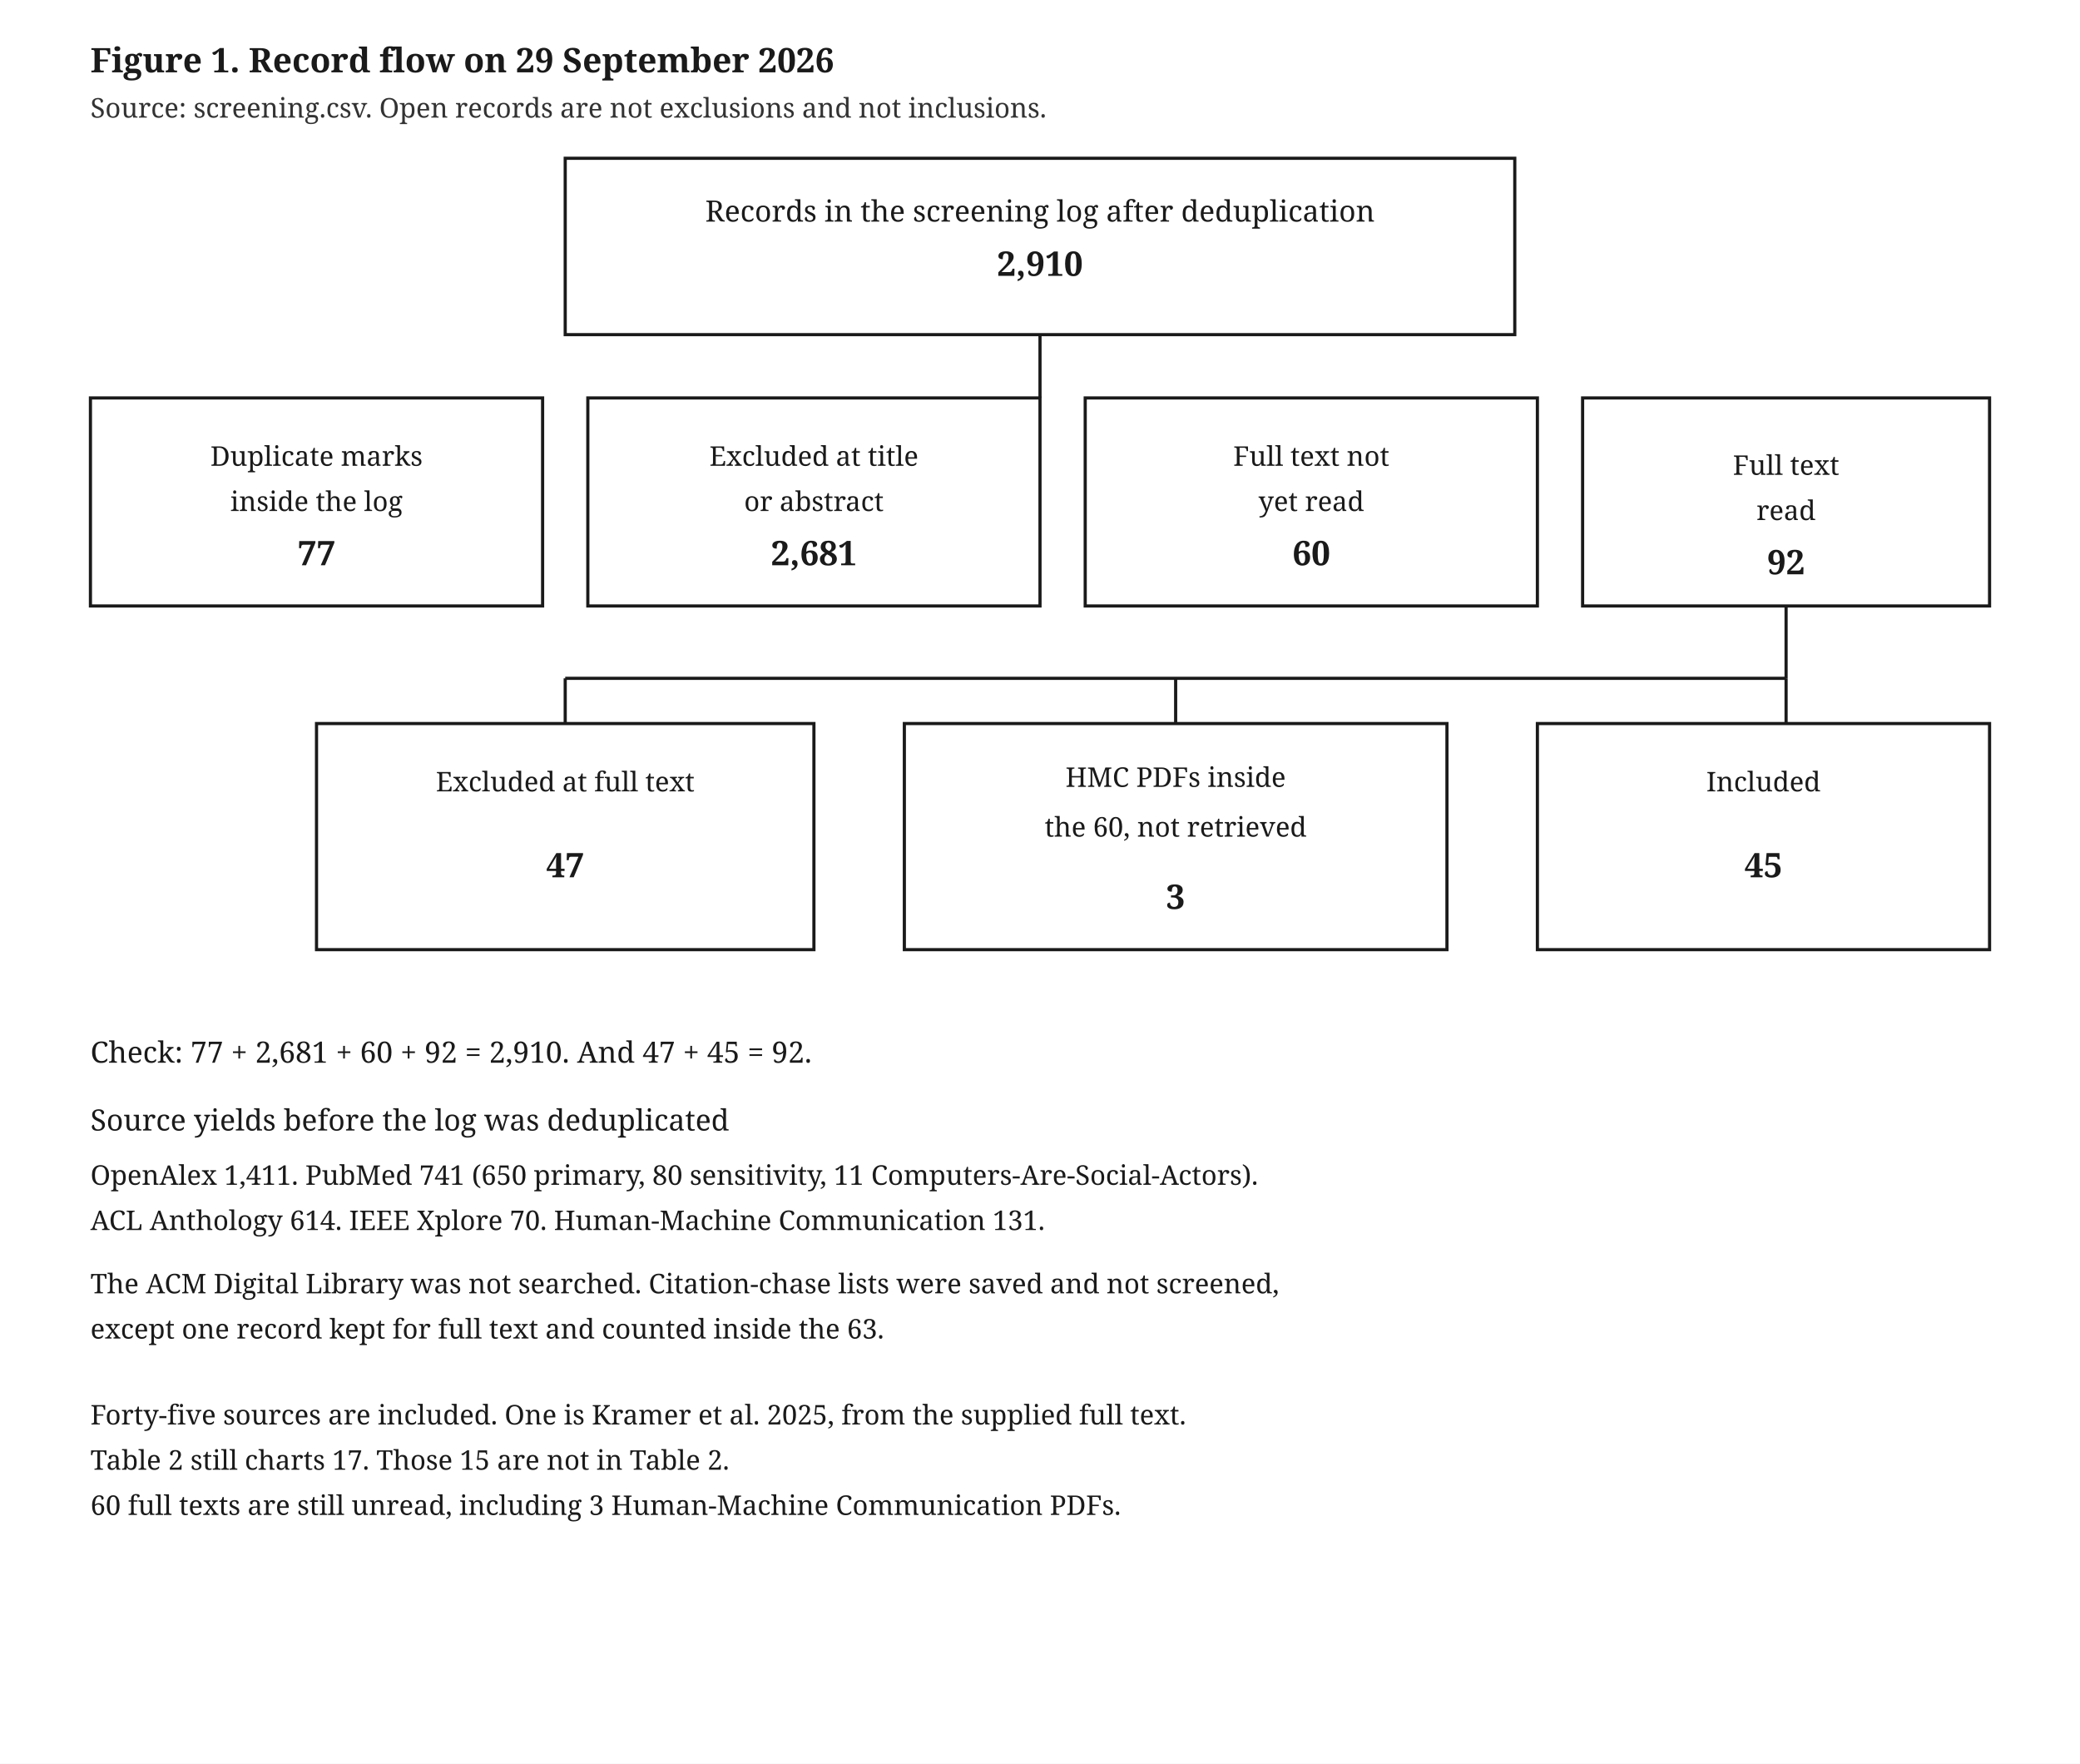
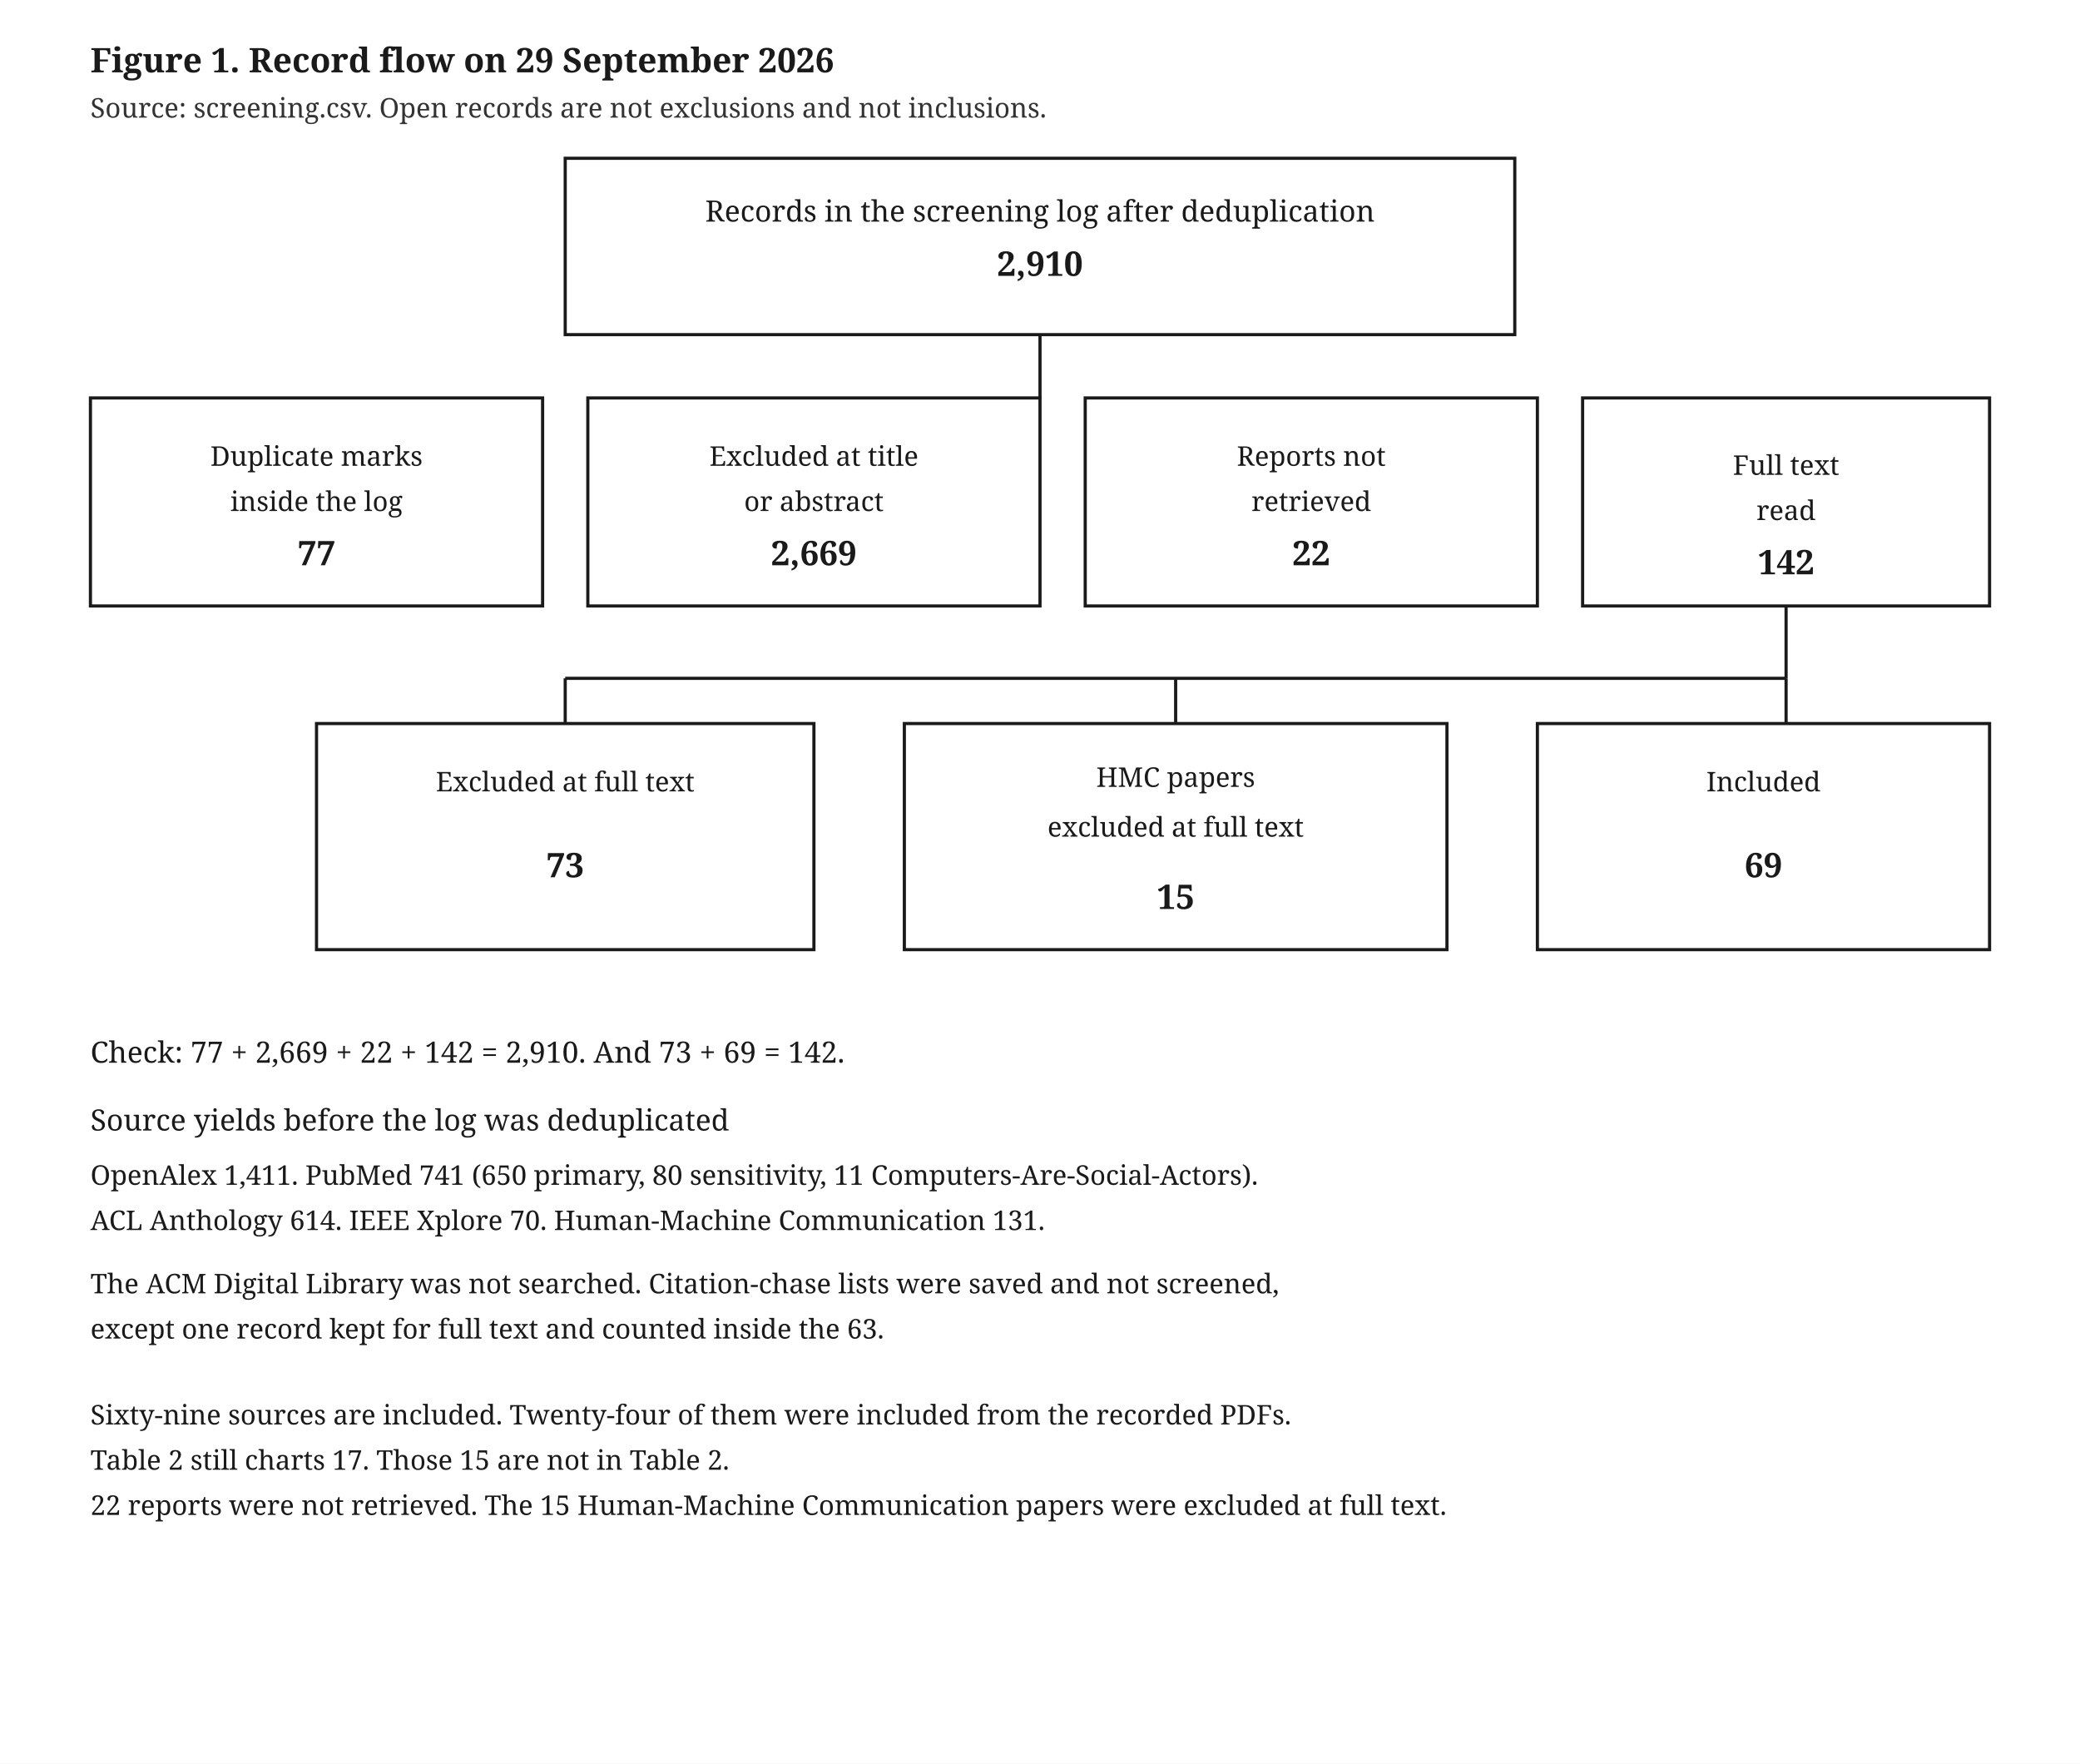
<svg xmlns="http://www.w3.org/2000/svg" width="920" height="780" viewBox="0 0 920 780">
  <rect width="920" height="780" fill="#ffffff" />
  <style>
    .box { fill:#ffffff; stroke:#1a1a1a; stroke-width:1.4; }
    .title { font: 700 15px Georgia, serif; fill:#1a1a1a; }
    .label { font: 13px Georgia, serif; fill:#1a1a1a; }
    .small { font: 12px Georgia, serif; fill:#1a1a1a; }
    .caption { font: 12px Georgia, serif; fill:#333333; }
  </style>
  <text x="40" y="32" class="title">Figure 1. Record flow on 29 September 2026</text>
  <text x="40" y="52" class="caption">Source: screening.csv. Open records are not exclusions and not inclusions.</text>
  <rect x="250" y="70" width="420" height="78" class="box" />
  <text x="460" y="98" text-anchor="middle" class="label">Records in the screening log after deduplication</text>
  <text x="460" y="122" text-anchor="middle" class="title">2,910</text>
  <line x1="460" y1="148" x2="460" y2="176" stroke="#1a1a1a" stroke-width="1.4" />
  <rect x="40" y="176" width="200" height="92" class="box" />
  <text x="140" y="206" text-anchor="middle" class="small">Duplicate marks</text>
  <text x="140" y="226" text-anchor="middle" class="small">inside the log</text>
  <text x="140" y="250" text-anchor="middle" class="title">77</text>
  <rect x="260" y="176" width="200" height="92" class="box" />
  <text x="360" y="206" text-anchor="middle" class="small">Excluded at title</text>
  <text x="360" y="226" text-anchor="middle" class="small">or abstract</text>
-   <text x="360" y="250" text-anchor="middle" class="title">2,681</text>
+   <text x="360" y="250" text-anchor="middle" class="title">2,669</text>
  <rect x="480" y="176" width="200" height="92" class="box" />
-   <text x="580" y="206" text-anchor="middle" class="small">Full text not</text>
-   <text x="580" y="226" text-anchor="middle" class="small">yet read</text>
-   <text x="580" y="250" text-anchor="middle" class="title">60</text>
+   <text x="580" y="206" text-anchor="middle" class="small">Reports not</text>
+   <text x="580" y="226" text-anchor="middle" class="small">retrieved</text>
+   <text x="580" y="250" text-anchor="middle" class="title">22</text>
  <rect x="700" y="176" width="180" height="92" class="box" />
  <text x="790" y="210" text-anchor="middle" class="small">Full text</text>
  <text x="790" y="230" text-anchor="middle" class="small">read</text>
-   <text x="790" y="254" text-anchor="middle" class="title">92</text>
+   <text x="790" y="254" text-anchor="middle" class="title">142</text>
  <line x1="790" y1="268" x2="790" y2="300" stroke="#1a1a1a" stroke-width="1.4" />
  <line x1="250" y1="300" x2="790" y2="300" stroke="#1a1a1a" stroke-width="1.4" />
  <line x1="250" y1="300" x2="250" y2="320" stroke="#1a1a1a" stroke-width="1.4" />
  <line x1="520" y1="300" x2="520" y2="320" stroke="#1a1a1a" stroke-width="1.4" />
  <line x1="790" y1="300" x2="790" y2="320" stroke="#1a1a1a" stroke-width="1.4" />
  <rect x="140" y="320" width="220" height="100" class="box" />
  <text x="250" y="350" text-anchor="middle" class="small">Excluded at full text</text>
-   <text x="250" y="388" text-anchor="middle" class="title">47</text>
+   <text x="250" y="388" text-anchor="middle" class="title">73</text>
  <rect x="400" y="320" width="240" height="100" class="box" />
-   <text x="520" y="348" text-anchor="middle" class="small">HMC PDFs inside</text>
-   <text x="520" y="370" text-anchor="middle" class="small">the 60, not retrieved</text>
-   <text x="520" y="402" text-anchor="middle" class="title">3</text>
+   <text x="520" y="348" text-anchor="middle" class="small">HMC papers</text>
+   <text x="520" y="370" text-anchor="middle" class="small">excluded at full text</text>
+   <text x="520" y="402" text-anchor="middle" class="title">15</text>
  <rect x="680" y="320" width="200" height="100" class="box" />
  <text x="780" y="350" text-anchor="middle" class="small">Included</text>
-   <text x="780" y="388" text-anchor="middle" class="title">45</text>
-   <text x="40" y="470" class="label">Check: 77 + 2,681 + 60 + 92 = 2,910. And 47 + 45 = 92.</text>
+   <text x="780" y="388" text-anchor="middle" class="title">69</text>
+   <text x="40" y="470" class="label">Check: 77 + 2,669 + 22 + 142 = 2,910. And 73 + 69 = 142.</text>
  <text x="40" y="500" class="label">Source yields before the log was deduplicated</text>
  <text x="40" y="524" class="small">OpenAlex 1,411. PubMed 741 (650 primary, 80 sensitivity, 11 Computers-Are-Social-Actors).</text>
  <text x="40" y="544" class="small">ACL Anthology 614. IEEE Xplore 70. Human-Machine Communication 131.</text>
  <text x="40" y="572" class="small">The ACM Digital Library was not searched. Citation-chase lists were saved and not screened,</text>
  <text x="40" y="592" class="small">except one record kept for full text and counted inside the 63.</text>
-   <text x="40" y="630" class="small">Forty-five sources are included. One is Kramer et al. 2025, from the supplied full text.</text>
+   <text x="40" y="630" class="small">Sixty-nine sources are included. Twenty-four of them were included from the recorded PDFs.</text>
  <text x="40" y="650" class="small">Table 2 still charts 17. Those 15 are not in Table 2.</text>
-   <text x="40" y="670" class="small">60 full texts are still unread, including 3 Human-Machine Communication PDFs.</text>
+   <text x="40" y="670" class="small">22 reports were not retrieved. The 15 Human-Machine Communication papers were excluded at full text.</text>
</svg>
